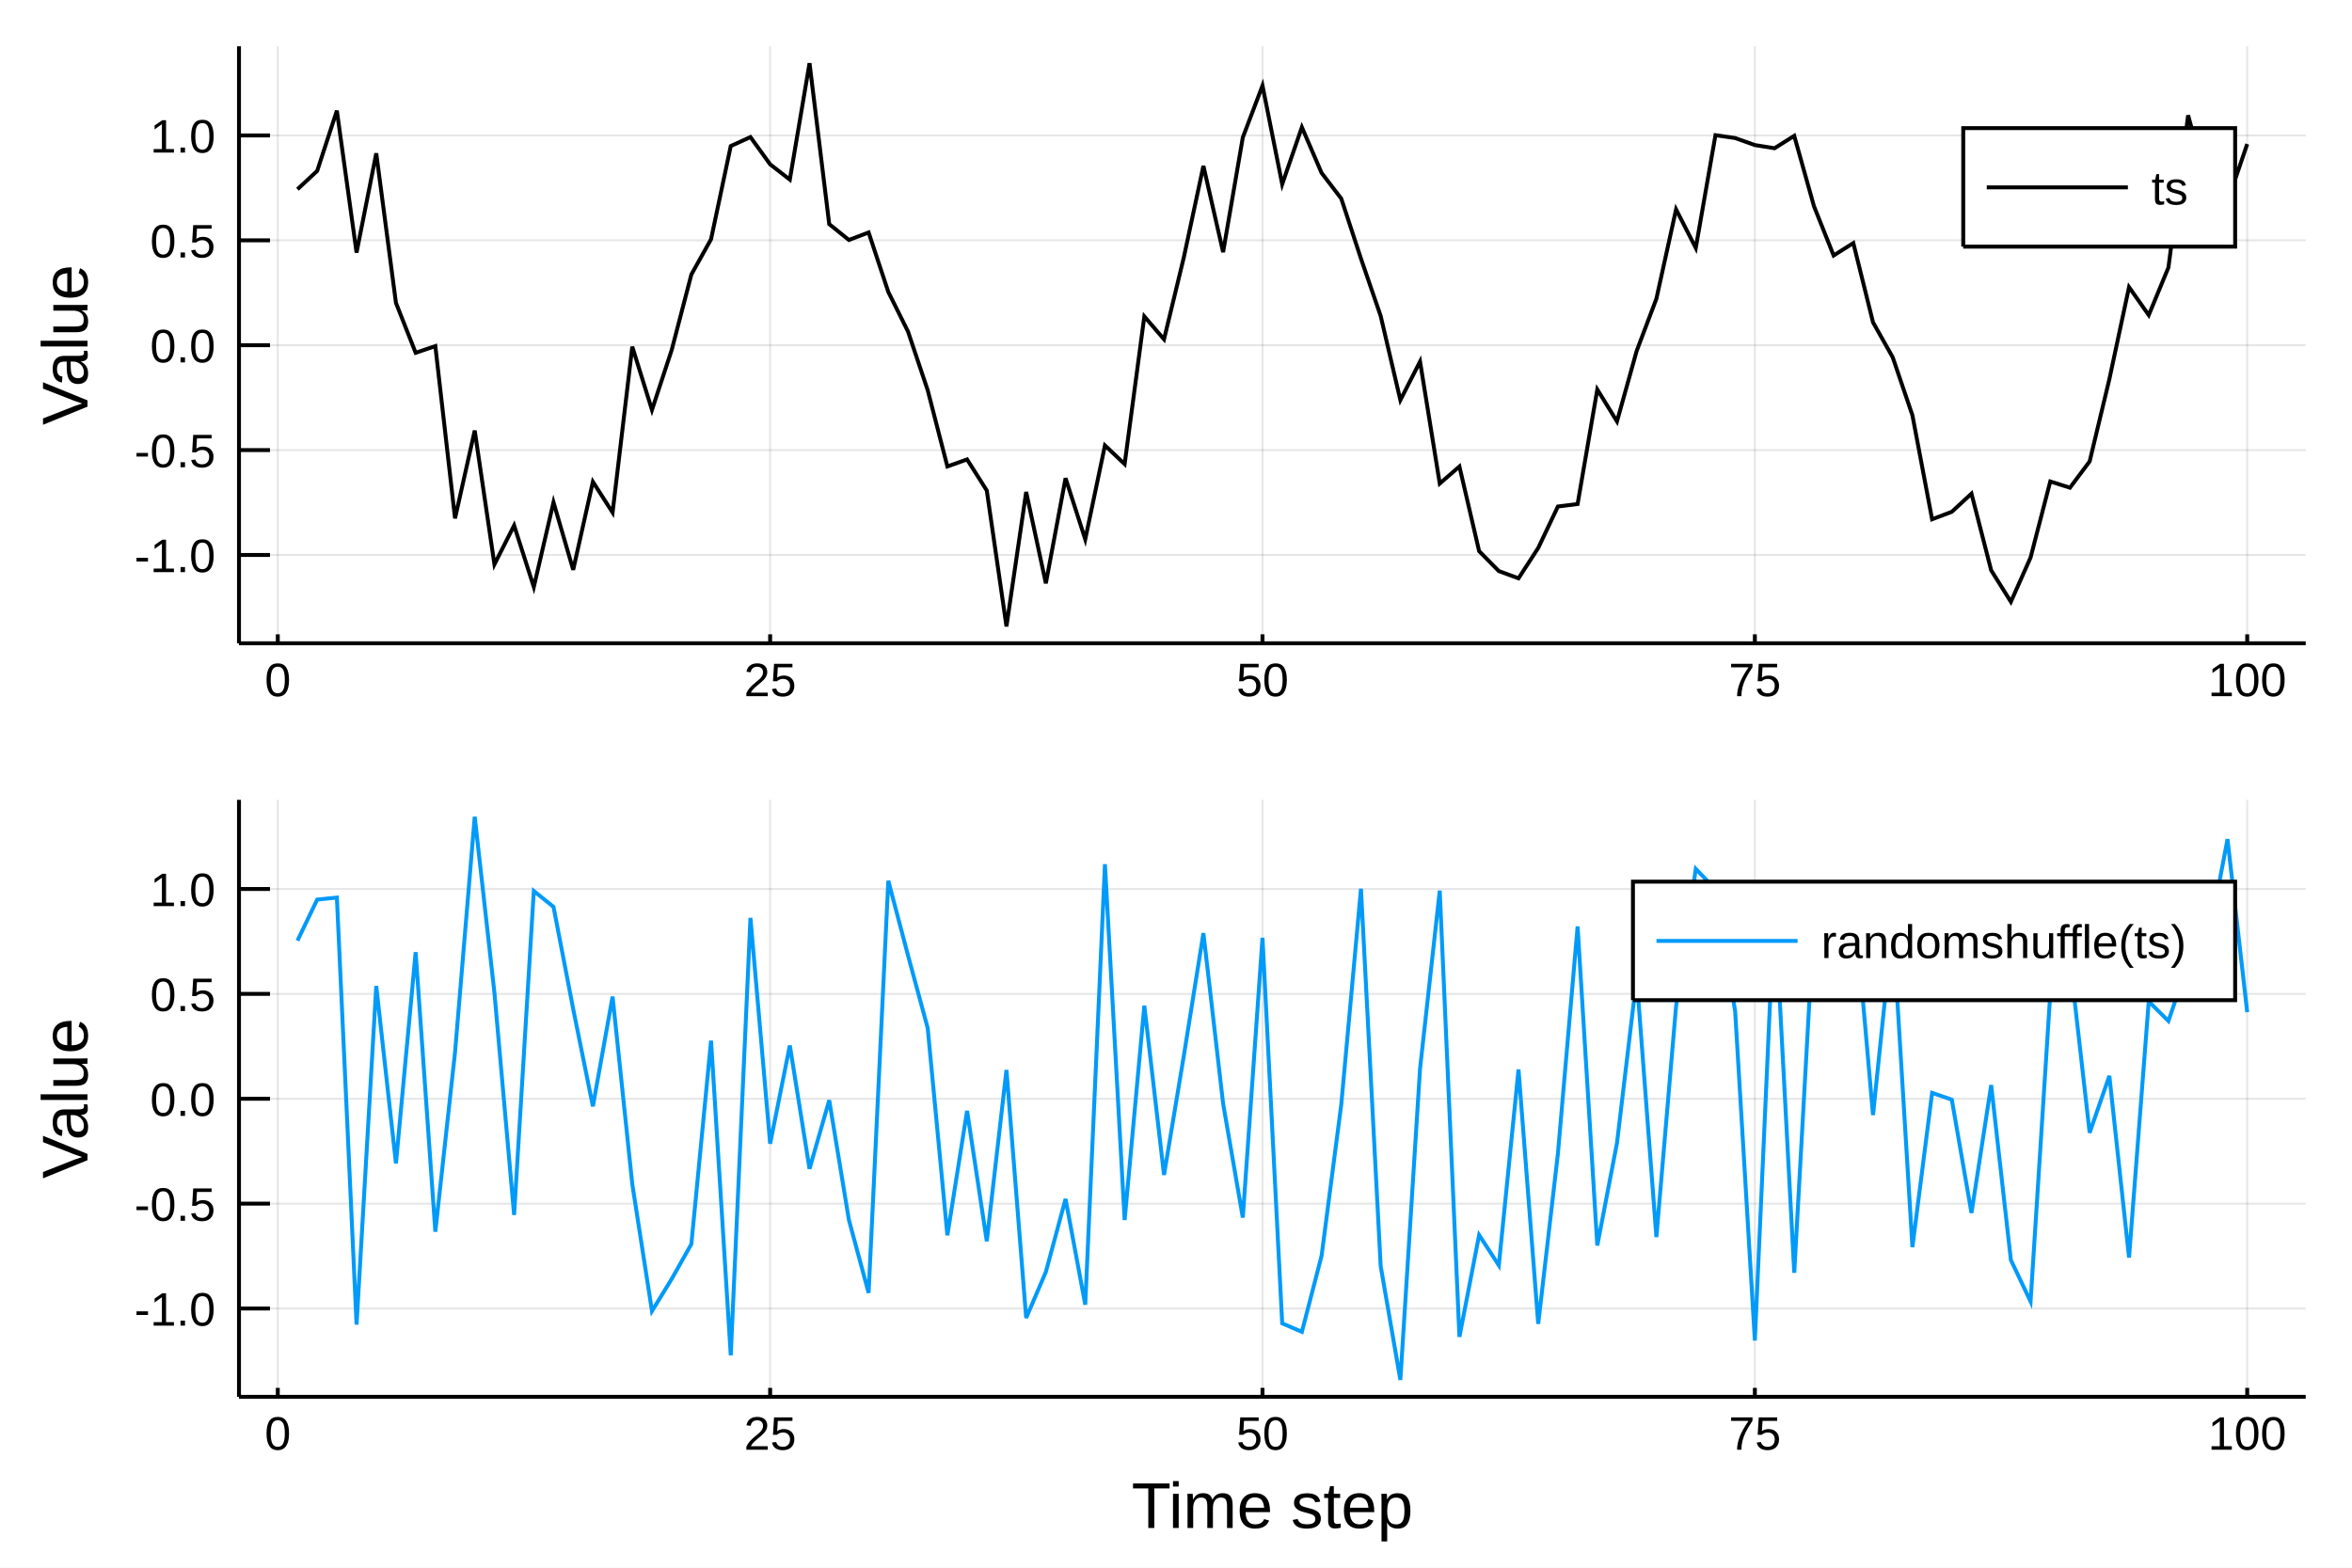
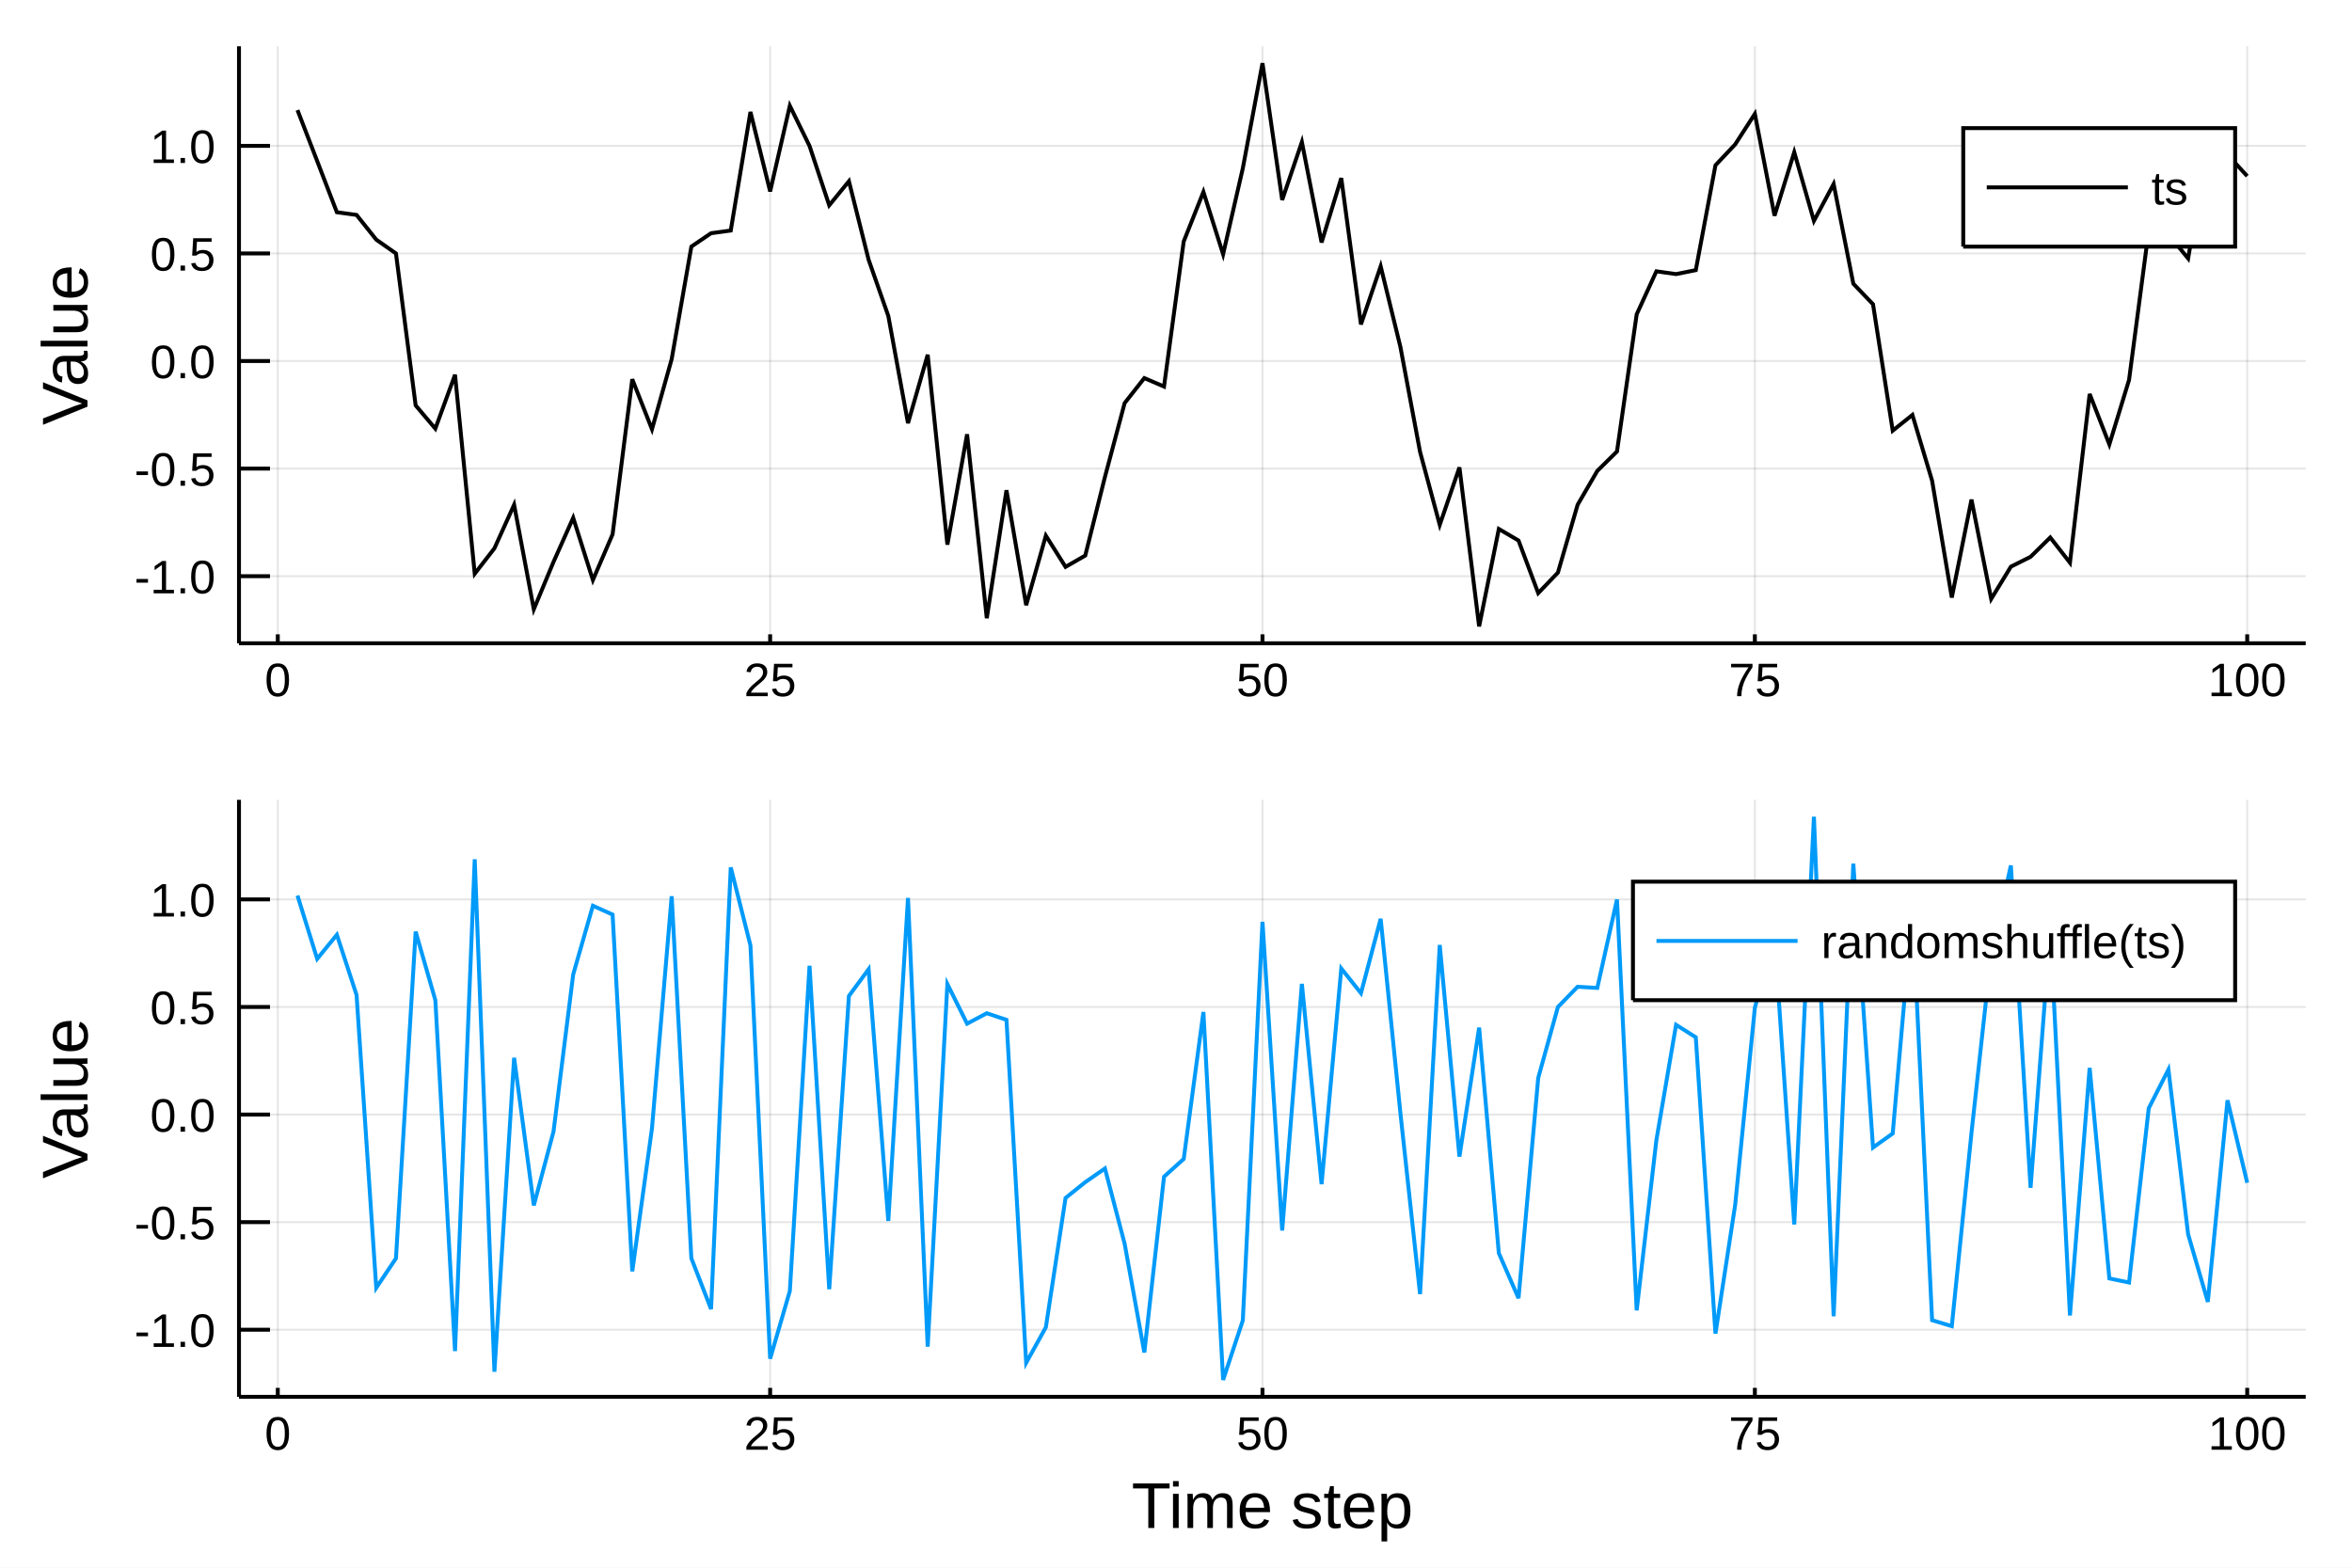
<svg xmlns="http://www.w3.org/2000/svg" width="600" height="400" viewBox="0 0 2400 1600">
  <defs>
-     <clipPath id="clip4700">
+     <clipPath id="clip3600">
      <rect x="0" y="0" width="2400" height="1600" />
    </clipPath>
  </defs>
-   <path clip-path="url(#clip4700)" d=" M0 1600 L2400 1600 L2400 0 L0 0  Z   " fill="#ffffff" fill-rule="evenodd" fill-opacity="1" />
+   <path clip-path="url(#clip3600)" d=" M0 1600 L2400 1600 L2400 0 L0 0  Z   " fill="#ffffff" fill-rule="evenodd" fill-opacity="1" />
  <defs>
-     <clipPath id="clip4701">
+     <clipPath id="clip3601">
      <rect x="480" y="0" width="1681" height="1600" />
    </clipPath>
  </defs>
-   <path clip-path="url(#clip4700)" d=" M243.864 656.547 L2352.76 656.547 L2352.76 47.244 L243.864 47.244  Z   " fill="#ffffff" fill-rule="evenodd" fill-opacity="1" />
+   <path clip-path="url(#clip3600)" d=" M243.864 656.547 L2352.76 656.547 L2352.76 47.244 L243.864 47.244  Z   " fill="#ffffff" fill-rule="evenodd" fill-opacity="1" />
  <defs>
-     <clipPath id="clip4702">
+     <clipPath id="clip3602">
      <rect x="243" y="47" width="2110" height="610" />
    </clipPath>
  </defs>
-   <polyline clip-path="url(#clip4702)" style="stroke:#000000; stroke-width:2; stroke-opacity:0.1; fill:none" points="   283.454,656.547 283.454,47.244    " />
-   <polyline clip-path="url(#clip4702)" style="stroke:#000000; stroke-width:2; stroke-opacity:0.1; fill:none" points="   785.858,656.547 785.858,47.244    " />
-   <polyline clip-path="url(#clip4702)" style="stroke:#000000; stroke-width:2; stroke-opacity:0.1; fill:none" points="   1288.26,656.547 1288.26,47.244    " />
-   <polyline clip-path="url(#clip4702)" style="stroke:#000000; stroke-width:2; stroke-opacity:0.1; fill:none" points="   1790.67,656.547 1790.67,47.244    " />
-   <polyline clip-path="url(#clip4702)" style="stroke:#000000; stroke-width:2; stroke-opacity:0.1; fill:none" points="   2293.07,656.547 2293.07,47.244    " />
-   <polyline clip-path="url(#clip4702)" style="stroke:#000000; stroke-width:2; stroke-opacity:0.1; fill:none" points="   243.864,566.412 2352.76,566.412    " />
-   <polyline clip-path="url(#clip4702)" style="stroke:#000000; stroke-width:2; stroke-opacity:0.1; fill:none" points="   243.864,459.369 2352.76,459.369    " />
-   <polyline clip-path="url(#clip4702)" style="stroke:#000000; stroke-width:2; stroke-opacity:0.1; fill:none" points="   243.864,352.326 2352.76,352.326    " />
-   <polyline clip-path="url(#clip4702)" style="stroke:#000000; stroke-width:2; stroke-opacity:0.1; fill:none" points="   243.864,245.283 2352.76,245.283    " />
-   <polyline clip-path="url(#clip4702)" style="stroke:#000000; stroke-width:2; stroke-opacity:0.1; fill:none" points="   243.864,138.24 2352.76,138.24    " />
-   <polyline clip-path="url(#clip4700)" style="stroke:#000000; stroke-width:4; stroke-opacity:1; fill:none" points="   243.864,656.547 2352.76,656.547    " />
-   <polyline clip-path="url(#clip4700)" style="stroke:#000000; stroke-width:4; stroke-opacity:1; fill:none" points="   243.864,656.547 243.864,47.244    " />
-   <polyline clip-path="url(#clip4700)" style="stroke:#000000; stroke-width:4; stroke-opacity:1; fill:none" points="   283.454,656.547 283.454,647.407    " />
-   <polyline clip-path="url(#clip4700)" style="stroke:#000000; stroke-width:4; stroke-opacity:1; fill:none" points="   785.858,656.547 785.858,647.407    " />
-   <polyline clip-path="url(#clip4700)" style="stroke:#000000; stroke-width:4; stroke-opacity:1; fill:none" points="   1288.26,656.547 1288.26,647.407    " />
-   <polyline clip-path="url(#clip4700)" style="stroke:#000000; stroke-width:4; stroke-opacity:1; fill:none" points="   1790.67,656.547 1790.67,647.407    " />
-   <polyline clip-path="url(#clip4700)" style="stroke:#000000; stroke-width:4; stroke-opacity:1; fill:none" points="   2293.07,656.547 2293.07,647.407    " />
-   <polyline clip-path="url(#clip4700)" style="stroke:#000000; stroke-width:4; stroke-opacity:1; fill:none" points="   243.864,566.412 275.498,566.412    " />
-   <polyline clip-path="url(#clip4700)" style="stroke:#000000; stroke-width:4; stroke-opacity:1; fill:none" points="   243.864,459.369 275.498,459.369    " />
-   <polyline clip-path="url(#clip4700)" style="stroke:#000000; stroke-width:4; stroke-opacity:1; fill:none" points="   243.864,352.326 275.498,352.326    " />
-   <polyline clip-path="url(#clip4700)" style="stroke:#000000; stroke-width:4; stroke-opacity:1; fill:none" points="   243.864,245.283 275.498,245.283    " />
-   <polyline clip-path="url(#clip4700)" style="stroke:#000000; stroke-width:4; stroke-opacity:1; fill:none" points="   243.864,138.24 275.498,138.24    " />
-   <g clip-path="url(#clip4700)">
+   <polyline clip-path="url(#clip3602)" style="stroke:#000000; stroke-width:2; stroke-opacity:0.1; fill:none" points="   283.454,656.547 283.454,47.244    " />
+   <polyline clip-path="url(#clip3602)" style="stroke:#000000; stroke-width:2; stroke-opacity:0.1; fill:none" points="   785.858,656.547 785.858,47.244    " />
+   <polyline clip-path="url(#clip3602)" style="stroke:#000000; stroke-width:2; stroke-opacity:0.1; fill:none" points="   1288.26,656.547 1288.26,47.244    " />
+   <polyline clip-path="url(#clip3602)" style="stroke:#000000; stroke-width:2; stroke-opacity:0.1; fill:none" points="   1790.67,656.547 1790.67,47.244    " />
+   <polyline clip-path="url(#clip3602)" style="stroke:#000000; stroke-width:2; stroke-opacity:0.1; fill:none" points="   2293.07,656.547 2293.07,47.244    " />
+   <polyline clip-path="url(#clip3602)" style="stroke:#000000; stroke-width:2; stroke-opacity:0.1; fill:none" points="   243.864,588.055 2352.76,588.055    " />
+   <polyline clip-path="url(#clip3602)" style="stroke:#000000; stroke-width:2; stroke-opacity:0.1; fill:none" points="   243.864,478.258 2352.76,478.258    " />
+   <polyline clip-path="url(#clip3602)" style="stroke:#000000; stroke-width:2; stroke-opacity:0.1; fill:none" points="   243.864,368.46 2352.76,368.46    " />
+   <polyline clip-path="url(#clip3602)" style="stroke:#000000; stroke-width:2; stroke-opacity:0.1; fill:none" points="   243.864,258.662 2352.76,258.662    " />
+   <polyline clip-path="url(#clip3602)" style="stroke:#000000; stroke-width:2; stroke-opacity:0.1; fill:none" points="   243.864,148.864 2352.76,148.864    " />
+   <polyline clip-path="url(#clip3600)" style="stroke:#000000; stroke-width:4; stroke-opacity:1; fill:none" points="   243.864,656.547 2352.76,656.547    " />
+   <polyline clip-path="url(#clip3600)" style="stroke:#000000; stroke-width:4; stroke-opacity:1; fill:none" points="   243.864,656.547 243.864,47.244    " />
+   <polyline clip-path="url(#clip3600)" style="stroke:#000000; stroke-width:4; stroke-opacity:1; fill:none" points="   283.454,656.547 283.454,647.407    " />
+   <polyline clip-path="url(#clip3600)" style="stroke:#000000; stroke-width:4; stroke-opacity:1; fill:none" points="   785.858,656.547 785.858,647.407    " />
+   <polyline clip-path="url(#clip3600)" style="stroke:#000000; stroke-width:4; stroke-opacity:1; fill:none" points="   1288.26,656.547 1288.26,647.407    " />
+   <polyline clip-path="url(#clip3600)" style="stroke:#000000; stroke-width:4; stroke-opacity:1; fill:none" points="   1790.67,656.547 1790.67,647.407    " />
+   <polyline clip-path="url(#clip3600)" style="stroke:#000000; stroke-width:4; stroke-opacity:1; fill:none" points="   2293.07,656.547 2293.07,647.407    " />
+   <polyline clip-path="url(#clip3600)" style="stroke:#000000; stroke-width:4; stroke-opacity:1; fill:none" points="   243.864,588.055 275.498,588.055    " />
+   <polyline clip-path="url(#clip3600)" style="stroke:#000000; stroke-width:4; stroke-opacity:1; fill:none" points="   243.864,478.258 275.498,478.258    " />
+   <polyline clip-path="url(#clip3600)" style="stroke:#000000; stroke-width:4; stroke-opacity:1; fill:none" points="   243.864,368.46 275.498,368.46    " />
+   <polyline clip-path="url(#clip3600)" style="stroke:#000000; stroke-width:4; stroke-opacity:1; fill:none" points="   243.864,258.662 275.498,258.662    " />
+   <polyline clip-path="url(#clip3600)" style="stroke:#000000; stroke-width:4; stroke-opacity:1; fill:none" points="   243.864,148.864 275.498,148.864    " />
+   <g clip-path="url(#clip3600)">
    <text style="fill:#000000; fill-opacity:1; font-family:Arial,Helvetica Neue,Helvetica,sans-serif; font-size:48px; text-anchor:middle;" transform="rotate(0, 283.454, 710.547)" x="283.454" y="710.547">0</text>
  </g>
-   <g clip-path="url(#clip4700)">
+   <g clip-path="url(#clip3600)">
    <text style="fill:#000000; fill-opacity:1; font-family:Arial,Helvetica Neue,Helvetica,sans-serif; font-size:48px; text-anchor:middle;" transform="rotate(0, 785.858, 710.547)" x="785.858" y="710.547">25</text>
  </g>
-   <g clip-path="url(#clip4700)">
+   <g clip-path="url(#clip3600)">
    <text style="fill:#000000; fill-opacity:1; font-family:Arial,Helvetica Neue,Helvetica,sans-serif; font-size:48px; text-anchor:middle;" transform="rotate(0, 1288.26, 710.547)" x="1288.26" y="710.547">50</text>
  </g>
-   <g clip-path="url(#clip4700)">
+   <g clip-path="url(#clip3600)">
    <text style="fill:#000000; fill-opacity:1; font-family:Arial,Helvetica Neue,Helvetica,sans-serif; font-size:48px; text-anchor:middle;" transform="rotate(0, 1790.67, 710.547)" x="1790.67" y="710.547">75</text>
  </g>
-   <g clip-path="url(#clip4700)">
+   <g clip-path="url(#clip3600)">
    <text style="fill:#000000; fill-opacity:1; font-family:Arial,Helvetica Neue,Helvetica,sans-serif; font-size:48px; text-anchor:middle;" transform="rotate(0, 2293.07, 710.547)" x="2293.07" y="710.547">100</text>
  </g>
-   <g clip-path="url(#clip4700)">
-     <text style="fill:#000000; fill-opacity:1; font-family:Arial,Helvetica Neue,Helvetica,sans-serif; font-size:48px; text-anchor:end;" transform="rotate(0, 219.864, 583.912)" x="219.864" y="583.912">-1.0</text>
+   <g clip-path="url(#clip3600)">
+     <text style="fill:#000000; fill-opacity:1; font-family:Arial,Helvetica Neue,Helvetica,sans-serif; font-size:48px; text-anchor:end;" transform="rotate(0, 219.864, 605.555)" x="219.864" y="605.555">-1.0</text>
  </g>
-   <g clip-path="url(#clip4700)">
-     <text style="fill:#000000; fill-opacity:1; font-family:Arial,Helvetica Neue,Helvetica,sans-serif; font-size:48px; text-anchor:end;" transform="rotate(0, 219.864, 476.869)" x="219.864" y="476.869">-0.5</text>
+   <g clip-path="url(#clip3600)">
+     <text style="fill:#000000; fill-opacity:1; font-family:Arial,Helvetica Neue,Helvetica,sans-serif; font-size:48px; text-anchor:end;" transform="rotate(0, 219.864, 495.758)" x="219.864" y="495.758">-0.5</text>
  </g>
-   <g clip-path="url(#clip4700)">
-     <text style="fill:#000000; fill-opacity:1; font-family:Arial,Helvetica Neue,Helvetica,sans-serif; font-size:48px; text-anchor:end;" transform="rotate(0, 219.864, 369.826)" x="219.864" y="369.826">0.0</text>
+   <g clip-path="url(#clip3600)">
+     <text style="fill:#000000; fill-opacity:1; font-family:Arial,Helvetica Neue,Helvetica,sans-serif; font-size:48px; text-anchor:end;" transform="rotate(0, 219.864, 385.96)" x="219.864" y="385.96">0.0</text>
  </g>
-   <g clip-path="url(#clip4700)">
-     <text style="fill:#000000; fill-opacity:1; font-family:Arial,Helvetica Neue,Helvetica,sans-serif; font-size:48px; text-anchor:end;" transform="rotate(0, 219.864, 262.783)" x="219.864" y="262.783">0.5</text>
+   <g clip-path="url(#clip3600)">
+     <text style="fill:#000000; fill-opacity:1; font-family:Arial,Helvetica Neue,Helvetica,sans-serif; font-size:48px; text-anchor:end;" transform="rotate(0, 219.864, 276.162)" x="219.864" y="276.162">0.5</text>
  </g>
-   <g clip-path="url(#clip4700)">
-     <text style="fill:#000000; fill-opacity:1; font-family:Arial,Helvetica Neue,Helvetica,sans-serif; font-size:48px; text-anchor:end;" transform="rotate(0, 219.864, 155.74)" x="219.864" y="155.74">1.0</text>
+   <g clip-path="url(#clip3600)">
+     <text style="fill:#000000; fill-opacity:1; font-family:Arial,Helvetica Neue,Helvetica,sans-serif; font-size:48px; text-anchor:end;" transform="rotate(0, 219.864, 166.364)" x="219.864" y="166.364">1.0</text>
  </g>
-   <g clip-path="url(#clip4700)">
+   <g clip-path="url(#clip3600)">
    <text style="fill:#000000; fill-opacity:1; font-family:Arial,Helvetica Neue,Helvetica,sans-serif; font-size:66px; text-anchor:middle;" transform="rotate(-90, 89.2861, 351.895)" x="89.286" y="351.895">Value</text>
  </g>
-   <polyline clip-path="url(#clip4702)" style="stroke:#000000; stroke-width:4; stroke-opacity:1; fill:none" points="   303.55,193.142 323.646,174.456 343.742,112.928 363.838,257.807 383.934,156.465 404.031,309.128 424.127,360.074 444.223,353.244 464.319,529.071 484.415,439.441    504.511,576.034 524.608,536.284 544.704,599.109 564.8,512.636 584.896,581.564 604.992,491.704 625.088,523.075 645.185,353.829 665.281,418.379 685.377,357.265    705.473,280.175 725.569,244.123 745.665,149.064 765.762,139.891 785.858,167.723 805.954,183.299 826.05,64.489 846.146,228.745 866.242,244.924 886.339,237.252    906.435,297.957 926.531,338.379 946.627,398.22 966.723,476.076 986.819,468.886 1006.92,500.626 1027.01,639.302 1047.11,502.111 1067.2,595.36 1087.3,488.047    1107.4,550.464 1127.49,454.609 1147.59,473.632 1167.68,322.946 1187.78,346.297 1207.88,263.124 1227.97,169.311 1248.07,257.343 1268.17,140.286 1288.26,87.388    1308.36,188.03 1328.45,129.853 1348.55,176.462 1368.65,202.713 1388.74,263.963 1408.84,322.455 1428.94,408.351 1449.03,368.968 1469.13,493.503 1489.22,476.11    1509.32,562.534 1529.42,582.855 1549.51,590.222 1569.61,559.248 1589.7,516.938 1609.8,514.442 1629.9,397.511 1649.99,430.075 1670.09,358.119 1690.19,304.936    1710.28,213.705 1730.38,253.071 1750.47,137.98 1770.57,140.887 1790.67,148.059 1810.76,151.288 1830.86,138.637 1850.95,210.354 1871.05,260.748 1891.15,248.077    1911.24,328.977 1931.34,364.662 1951.44,423.845 1971.53,529.968 1991.63,522.354 2011.72,503.816 2031.82,582.092 2051.92,614.191 2072.01,569.039 2092.11,491.38    2112.2,497.764 2132.3,470.901 2152.4,387.039 2172.49,293.051 2192.59,321.581 2212.69,272.98 2232.78,117.71 2252.88,190.949 2272.97,206.01 2293.07,146.989       " />
-   <path clip-path="url(#clip4700)" d=" M2003.31 251.724 L2280.76 251.724 L2280.76 130.764 L2003.31 130.764  Z   " fill="#ffffff" fill-rule="evenodd" fill-opacity="1" />
-   <polyline clip-path="url(#clip4700)" style="stroke:#000000; stroke-width:4; stroke-opacity:1; fill:none" points="   2003.31,251.724 2280.76,251.724 2280.76,130.764 2003.31,130.764 2003.31,251.724    " />
-   <polyline clip-path="url(#clip4700)" style="stroke:#000000; stroke-width:4; stroke-opacity:1; fill:none" points="   2027.31,191.244 2171.31,191.244    " />
-   <g clip-path="url(#clip4700)">
+   <polyline clip-path="url(#clip3602)" style="stroke:#000000; stroke-width:4; stroke-opacity:1; fill:none" points="   303.55,112.363 323.646,164.364 343.742,216.606 363.838,219.36 383.934,244.584 404.031,258.685 424.127,413.747 444.223,437.467 464.319,382.481 484.415,585.539    504.511,559.643 524.608,515.159 544.704,621.84 564.8,573.512 584.896,528.478 604.992,591.995 625.088,545.307 645.185,387.063 665.281,438.102 685.377,366.56    705.473,251.661 725.569,238.027 745.665,235.285 765.762,114.242 785.858,195.363 805.954,107.962 826.05,148.965 846.146,209.55 866.242,184.953 886.339,265.057    906.435,322.484 926.531,431.886 946.627,362.052 966.723,555.885 986.819,443.214 1006.92,630.937 1027.01,500.334 1047.11,617.641 1067.2,546.715 1087.3,578.565    1107.4,567.002 1127.49,486.776 1147.59,411.404 1167.68,385.883 1187.78,394.519 1207.88,246.401 1227.97,195.852 1248.07,259.475 1268.17,171.779 1288.26,64.489    1308.36,204.072 1328.45,144.936 1348.55,247.439 1368.65,181.754 1388.74,331.092 1408.84,271.777 1428.94,353.879 1449.03,461.158 1469.13,535.703 1489.22,477.024    1509.32,639.302 1529.42,539.875 1549.51,551.659 1569.61,605.337 1589.7,584.419 1609.8,515.215 1629.9,480.599 1649.99,460.793 1670.09,320.81 1690.19,276.901    1710.28,279.741 1730.38,275.716 1750.47,168.677 1770.57,147.376 1790.67,116.206 1810.76,220.129 1830.86,155.344 1850.95,225.451 1871.05,187.796 1891.15,289.567    1911.24,310.522 1931.34,439.512 1951.44,423.486 1971.53,490.632 1991.63,609.868 2011.72,509.904 2031.82,611.3 2051.92,578.357 2072.01,568.293 2092.11,548.56    2112.2,574.317 2132.3,402.094 2152.4,453.586 2172.49,387.797 2192.59,235.087 2212.69,239.207 2232.78,263.788 2252.88,145.653 2272.97,157.833 2293.07,179.734       " />
+   <path clip-path="url(#clip3600)" d=" M2003.31 251.724 L2280.76 251.724 L2280.76 130.764 L2003.31 130.764  Z   " fill="#ffffff" fill-rule="evenodd" fill-opacity="1" />
+   <polyline clip-path="url(#clip3600)" style="stroke:#000000; stroke-width:4; stroke-opacity:1; fill:none" points="   2003.31,251.724 2280.76,251.724 2280.76,130.764 2003.31,130.764 2003.31,251.724    " />
+   <polyline clip-path="url(#clip3600)" style="stroke:#000000; stroke-width:4; stroke-opacity:1; fill:none" points="   2027.31,191.244 2171.31,191.244    " />
+   <g clip-path="url(#clip3600)">
    <text style="fill:#000000; fill-opacity:1; font-family:Arial,Helvetica Neue,Helvetica,sans-serif; font-size:48px; text-anchor:start;" transform="rotate(0, 2195.31, 208.744)" x="2195.31" y="208.744">ts</text>
  </g>
-   <path clip-path="url(#clip4700)" d=" M243.864 1425.62 L2352.76 1425.62 L2352.76 816.316 L243.864 816.316  Z   " fill="#ffffff" fill-rule="evenodd" fill-opacity="1" />
+   <path clip-path="url(#clip3600)" d=" M243.864 1425.62 L2352.76 1425.62 L2352.76 816.316 L243.864 816.316  Z   " fill="#ffffff" fill-rule="evenodd" fill-opacity="1" />
  <defs>
-     <clipPath id="clip4703">
+     <clipPath id="clip3603">
      <rect x="243" y="816" width="2110" height="610" />
    </clipPath>
  </defs>
-   <polyline clip-path="url(#clip4703)" style="stroke:#000000; stroke-width:2; stroke-opacity:0.1; fill:none" points="   283.454,1425.62 283.454,816.316    " />
-   <polyline clip-path="url(#clip4703)" style="stroke:#000000; stroke-width:2; stroke-opacity:0.1; fill:none" points="   785.858,1425.62 785.858,816.316    " />
-   <polyline clip-path="url(#clip4703)" style="stroke:#000000; stroke-width:2; stroke-opacity:0.1; fill:none" points="   1288.26,1425.62 1288.26,816.316    " />
-   <polyline clip-path="url(#clip4703)" style="stroke:#000000; stroke-width:2; stroke-opacity:0.1; fill:none" points="   1790.67,1425.62 1790.67,816.316    " />
-   <polyline clip-path="url(#clip4703)" style="stroke:#000000; stroke-width:2; stroke-opacity:0.1; fill:none" points="   2293.07,1425.62 2293.07,816.316    " />
-   <polyline clip-path="url(#clip4703)" style="stroke:#000000; stroke-width:2; stroke-opacity:0.1; fill:none" points="   243.864,1335.48 2352.76,1335.48    " />
-   <polyline clip-path="url(#clip4703)" style="stroke:#000000; stroke-width:2; stroke-opacity:0.1; fill:none" points="   243.864,1228.44 2352.76,1228.44    " />
-   <polyline clip-path="url(#clip4703)" style="stroke:#000000; stroke-width:2; stroke-opacity:0.1; fill:none" points="   243.864,1121.4 2352.76,1121.4    " />
-   <polyline clip-path="url(#clip4703)" style="stroke:#000000; stroke-width:2; stroke-opacity:0.1; fill:none" points="   243.864,1014.36 2352.76,1014.36    " />
-   <polyline clip-path="url(#clip4703)" style="stroke:#000000; stroke-width:2; stroke-opacity:0.1; fill:none" points="   243.864,907.312 2352.76,907.312    " />
-   <polyline clip-path="url(#clip4700)" style="stroke:#000000; stroke-width:4; stroke-opacity:1; fill:none" points="   243.864,1425.62 2352.76,1425.62    " />
-   <polyline clip-path="url(#clip4700)" style="stroke:#000000; stroke-width:4; stroke-opacity:1; fill:none" points="   243.864,1425.62 243.864,816.316    " />
-   <polyline clip-path="url(#clip4700)" style="stroke:#000000; stroke-width:4; stroke-opacity:1; fill:none" points="   283.454,1425.62 283.454,1416.48    " />
-   <polyline clip-path="url(#clip4700)" style="stroke:#000000; stroke-width:4; stroke-opacity:1; fill:none" points="   785.858,1425.62 785.858,1416.48    " />
-   <polyline clip-path="url(#clip4700)" style="stroke:#000000; stroke-width:4; stroke-opacity:1; fill:none" points="   1288.26,1425.62 1288.26,1416.48    " />
-   <polyline clip-path="url(#clip4700)" style="stroke:#000000; stroke-width:4; stroke-opacity:1; fill:none" points="   1790.67,1425.62 1790.67,1416.48    " />
-   <polyline clip-path="url(#clip4700)" style="stroke:#000000; stroke-width:4; stroke-opacity:1; fill:none" points="   2293.07,1425.62 2293.07,1416.48    " />
-   <polyline clip-path="url(#clip4700)" style="stroke:#000000; stroke-width:4; stroke-opacity:1; fill:none" points="   243.864,1335.48 275.498,1335.48    " />
-   <polyline clip-path="url(#clip4700)" style="stroke:#000000; stroke-width:4; stroke-opacity:1; fill:none" points="   243.864,1228.44 275.498,1228.44    " />
-   <polyline clip-path="url(#clip4700)" style="stroke:#000000; stroke-width:4; stroke-opacity:1; fill:none" points="   243.864,1121.4 275.498,1121.4    " />
-   <polyline clip-path="url(#clip4700)" style="stroke:#000000; stroke-width:4; stroke-opacity:1; fill:none" points="   243.864,1014.36 275.498,1014.36    " />
-   <polyline clip-path="url(#clip4700)" style="stroke:#000000; stroke-width:4; stroke-opacity:1; fill:none" points="   243.864,907.312 275.498,907.312    " />
-   <g clip-path="url(#clip4700)">
+   <polyline clip-path="url(#clip3603)" style="stroke:#000000; stroke-width:2; stroke-opacity:0.1; fill:none" points="   283.454,1425.62 283.454,816.316    " />
+   <polyline clip-path="url(#clip3603)" style="stroke:#000000; stroke-width:2; stroke-opacity:0.1; fill:none" points="   785.858,1425.62 785.858,816.316    " />
+   <polyline clip-path="url(#clip3603)" style="stroke:#000000; stroke-width:2; stroke-opacity:0.1; fill:none" points="   1288.26,1425.62 1288.26,816.316    " />
+   <polyline clip-path="url(#clip3603)" style="stroke:#000000; stroke-width:2; stroke-opacity:0.1; fill:none" points="   1790.67,1425.62 1790.67,816.316    " />
+   <polyline clip-path="url(#clip3603)" style="stroke:#000000; stroke-width:2; stroke-opacity:0.1; fill:none" points="   2293.07,1425.62 2293.07,816.316    " />
+   <polyline clip-path="url(#clip3603)" style="stroke:#000000; stroke-width:2; stroke-opacity:0.1; fill:none" points="   243.864,1357.13 2352.76,1357.13    " />
+   <polyline clip-path="url(#clip3603)" style="stroke:#000000; stroke-width:2; stroke-opacity:0.1; fill:none" points="   243.864,1247.33 2352.76,1247.33    " />
+   <polyline clip-path="url(#clip3603)" style="stroke:#000000; stroke-width:2; stroke-opacity:0.1; fill:none" points="   243.864,1137.53 2352.76,1137.53    " />
+   <polyline clip-path="url(#clip3603)" style="stroke:#000000; stroke-width:2; stroke-opacity:0.1; fill:none" points="   243.864,1027.73 2352.76,1027.73    " />
+   <polyline clip-path="url(#clip3603)" style="stroke:#000000; stroke-width:2; stroke-opacity:0.1; fill:none" points="   243.864,917.936 2352.76,917.936    " />
+   <polyline clip-path="url(#clip3600)" style="stroke:#000000; stroke-width:4; stroke-opacity:1; fill:none" points="   243.864,1425.62 2352.76,1425.62    " />
+   <polyline clip-path="url(#clip3600)" style="stroke:#000000; stroke-width:4; stroke-opacity:1; fill:none" points="   243.864,1425.62 243.864,816.316    " />
+   <polyline clip-path="url(#clip3600)" style="stroke:#000000; stroke-width:4; stroke-opacity:1; fill:none" points="   283.454,1425.62 283.454,1416.48    " />
+   <polyline clip-path="url(#clip3600)" style="stroke:#000000; stroke-width:4; stroke-opacity:1; fill:none" points="   785.858,1425.62 785.858,1416.48    " />
+   <polyline clip-path="url(#clip3600)" style="stroke:#000000; stroke-width:4; stroke-opacity:1; fill:none" points="   1288.26,1425.62 1288.26,1416.48    " />
+   <polyline clip-path="url(#clip3600)" style="stroke:#000000; stroke-width:4; stroke-opacity:1; fill:none" points="   1790.67,1425.62 1790.67,1416.48    " />
+   <polyline clip-path="url(#clip3600)" style="stroke:#000000; stroke-width:4; stroke-opacity:1; fill:none" points="   2293.07,1425.62 2293.07,1416.48    " />
+   <polyline clip-path="url(#clip3600)" style="stroke:#000000; stroke-width:4; stroke-opacity:1; fill:none" points="   243.864,1357.13 275.498,1357.13    " />
+   <polyline clip-path="url(#clip3600)" style="stroke:#000000; stroke-width:4; stroke-opacity:1; fill:none" points="   243.864,1247.33 275.498,1247.33    " />
+   <polyline clip-path="url(#clip3600)" style="stroke:#000000; stroke-width:4; stroke-opacity:1; fill:none" points="   243.864,1137.53 275.498,1137.53    " />
+   <polyline clip-path="url(#clip3600)" style="stroke:#000000; stroke-width:4; stroke-opacity:1; fill:none" points="   243.864,1027.73 275.498,1027.73    " />
+   <polyline clip-path="url(#clip3600)" style="stroke:#000000; stroke-width:4; stroke-opacity:1; fill:none" points="   243.864,917.936 275.498,917.936    " />
+   <g clip-path="url(#clip3600)">
    <text style="fill:#000000; fill-opacity:1; font-family:Arial,Helvetica Neue,Helvetica,sans-serif; font-size:48px; text-anchor:middle;" transform="rotate(0, 283.454, 1479.62)" x="283.454" y="1479.62">0</text>
  </g>
-   <g clip-path="url(#clip4700)">
+   <g clip-path="url(#clip3600)">
    <text style="fill:#000000; fill-opacity:1; font-family:Arial,Helvetica Neue,Helvetica,sans-serif; font-size:48px; text-anchor:middle;" transform="rotate(0, 785.858, 1479.62)" x="785.858" y="1479.62">25</text>
  </g>
-   <g clip-path="url(#clip4700)">
+   <g clip-path="url(#clip3600)">
    <text style="fill:#000000; fill-opacity:1; font-family:Arial,Helvetica Neue,Helvetica,sans-serif; font-size:48px; text-anchor:middle;" transform="rotate(0, 1288.26, 1479.62)" x="1288.26" y="1479.62">50</text>
  </g>
-   <g clip-path="url(#clip4700)">
+   <g clip-path="url(#clip3600)">
    <text style="fill:#000000; fill-opacity:1; font-family:Arial,Helvetica Neue,Helvetica,sans-serif; font-size:48px; text-anchor:middle;" transform="rotate(0, 1790.67, 1479.62)" x="1790.67" y="1479.62">75</text>
  </g>
-   <g clip-path="url(#clip4700)">
+   <g clip-path="url(#clip3600)">
    <text style="fill:#000000; fill-opacity:1; font-family:Arial,Helvetica Neue,Helvetica,sans-serif; font-size:48px; text-anchor:middle;" transform="rotate(0, 2293.07, 1479.62)" x="2293.07" y="1479.62">100</text>
  </g>
-   <g clip-path="url(#clip4700)">
-     <text style="fill:#000000; fill-opacity:1; font-family:Arial,Helvetica Neue,Helvetica,sans-serif; font-size:48px; text-anchor:end;" transform="rotate(0, 219.864, 1352.98)" x="219.864" y="1352.98">-1.0</text>
+   <g clip-path="url(#clip3600)">
+     <text style="fill:#000000; fill-opacity:1; font-family:Arial,Helvetica Neue,Helvetica,sans-serif; font-size:48px; text-anchor:end;" transform="rotate(0, 219.864, 1374.63)" x="219.864" y="1374.63">-1.0</text>
  </g>
-   <g clip-path="url(#clip4700)">
-     <text style="fill:#000000; fill-opacity:1; font-family:Arial,Helvetica Neue,Helvetica,sans-serif; font-size:48px; text-anchor:end;" transform="rotate(0, 219.864, 1245.94)" x="219.864" y="1245.94">-0.5</text>
+   <g clip-path="url(#clip3600)">
+     <text style="fill:#000000; fill-opacity:1; font-family:Arial,Helvetica Neue,Helvetica,sans-serif; font-size:48px; text-anchor:end;" transform="rotate(0, 219.864, 1264.83)" x="219.864" y="1264.83">-0.5</text>
  </g>
-   <g clip-path="url(#clip4700)">
-     <text style="fill:#000000; fill-opacity:1; font-family:Arial,Helvetica Neue,Helvetica,sans-serif; font-size:48px; text-anchor:end;" transform="rotate(0, 219.864, 1138.9)" x="219.864" y="1138.9">0.0</text>
+   <g clip-path="url(#clip3600)">
+     <text style="fill:#000000; fill-opacity:1; font-family:Arial,Helvetica Neue,Helvetica,sans-serif; font-size:48px; text-anchor:end;" transform="rotate(0, 219.864, 1155.03)" x="219.864" y="1155.03">0.0</text>
  </g>
-   <g clip-path="url(#clip4700)">
-     <text style="fill:#000000; fill-opacity:1; font-family:Arial,Helvetica Neue,Helvetica,sans-serif; font-size:48px; text-anchor:end;" transform="rotate(0, 219.864, 1031.86)" x="219.864" y="1031.86">0.5</text>
+   <g clip-path="url(#clip3600)">
+     <text style="fill:#000000; fill-opacity:1; font-family:Arial,Helvetica Neue,Helvetica,sans-serif; font-size:48px; text-anchor:end;" transform="rotate(0, 219.864, 1045.23)" x="219.864" y="1045.23">0.5</text>
  </g>
-   <g clip-path="url(#clip4700)">
-     <text style="fill:#000000; fill-opacity:1; font-family:Arial,Helvetica Neue,Helvetica,sans-serif; font-size:48px; text-anchor:end;" transform="rotate(0, 219.864, 924.812)" x="219.864" y="924.812">1.0</text>
+   <g clip-path="url(#clip3600)">
+     <text style="fill:#000000; fill-opacity:1; font-family:Arial,Helvetica Neue,Helvetica,sans-serif; font-size:48px; text-anchor:end;" transform="rotate(0, 219.864, 935.436)" x="219.864" y="935.436">1.0</text>
  </g>
-   <g clip-path="url(#clip4700)">
+   <g clip-path="url(#clip3600)">
    <text style="fill:#000000; fill-opacity:1; font-family:Arial,Helvetica Neue,Helvetica,sans-serif; font-size:66px; text-anchor:middle;" transform="rotate(0, 1298.31, 1559.48)" x="1298.31" y="1559.48">Time step</text>
  </g>
-   <g clip-path="url(#clip4700)">
+   <g clip-path="url(#clip3600)">
    <text style="fill:#000000; fill-opacity:1; font-family:Arial,Helvetica Neue,Helvetica,sans-serif; font-size:66px; text-anchor:middle;" transform="rotate(-90, 89.2861, 1120.97)" x="89.286" y="1120.97">Value</text>
  </g>
-   <polyline clip-path="url(#clip4703)" style="stroke:#009af9; stroke-width:4; stroke-opacity:1; fill:none" points="   303.55,960.021 323.646,918.136 343.742,916.061 363.838,1351.93 383.934,1006.32 404.031,1187.45 424.127,971.785 444.223,1257.12 464.319,1074.01 484.415,833.56    504.511,1013.19 524.608,1239.97 544.704,909.358 564.8,925.537 584.896,1029.82 604.992,1129.15 625.088,1017.15 645.185,1208.51 665.281,1338.11 685.377,1305.36    705.473,1269.7 725.569,1062.12 745.665,1383.26 765.762,936.795 785.858,1167.29 805.954,1067.03 826.05,1192.92 846.146,1122.9 866.242,1245.15 886.339,1319.54    906.435,898.925 926.531,975.082 946.627,1049.25 966.723,1260.78 986.819,1133.73 1006.92,1266.84 1027.01,1092.02 1047.11,1345.11 1067.2,1298.14 1087.3,1223.68    1107.4,1331.61 1127.49,882 1147.59,1245.18 1167.68,1026.41 1187.78,1199.15 1207.88,1078.2 1227.97,952.371 1248.07,1126.34 1268.17,1242.7 1288.26,957.102    1308.36,1350.64 1328.45,1359.29 1348.55,1281.71 1368.65,1127.19 1388.74,907.052 1408.84,1292.15 1428.94,1408.37 1449.03,1090.65 1469.13,908.963 1489.22,1364.43    1509.32,1260.45 1529.42,1291.43 1549.51,1091.53 1569.61,1351.16 1589.7,1177.42 1609.8,945.534 1629.9,1271.18 1649.99,1166.58 1670.09,997.817 1690.19,1262.58    1710.28,1026.88 1730.38,886.782 1750.47,907.709 1770.57,1032.2 1790.67,1368.18 1810.76,920.36 1830.86,1299.04 1850.95,938.383 1871.05,917.131 1891.15,909.959    1911.24,1138.04 1931.34,943.528 1951.44,1272.89 1971.53,1115.37 1991.63,1122.32 2011.72,1237.96 2031.82,1107.45 2051.92,1286.01 2072.01,1328.32 2092.11,1014    2112.2,979.426 2132.3,1156.11 2152.4,1098.05 2172.49,1283.51 2192.59,1022.14 2212.69,1042.05 2232.78,982.777 2252.88,962.214 2272.97,856.459 2293.07,1033.04       " />
-   <path clip-path="url(#clip4700)" d=" M1666.28 1020.8 L2280.76 1020.8 L2280.76 899.836 L1666.28 899.836  Z   " fill="#ffffff" fill-rule="evenodd" fill-opacity="1" />
-   <polyline clip-path="url(#clip4700)" style="stroke:#000000; stroke-width:4; stroke-opacity:1; fill:none" points="   1666.28,1020.8 2280.76,1020.8 2280.76,899.836 1666.28,899.836 1666.28,1020.8    " />
-   <polyline clip-path="url(#clip4700)" style="stroke:#009af9; stroke-width:4; stroke-opacity:1; fill:none" points="   1690.28,960.316 1834.28,960.316    " />
-   <g clip-path="url(#clip4700)">
+   <polyline clip-path="url(#clip3603)" style="stroke:#009af9; stroke-width:4; stroke-opacity:1; fill:none" points="   303.55,914.008 323.646,978.622 343.742,954.025 363.838,1015.47 383.934,1314.38 404.031,1284.29 424.127,950.825 444.223,1020.73 464.319,1378.94 484.415,877.034    504.511,1400.01 524.608,1079.59 544.704,1230.23 564.8,1154.95 584.896,994.523 604.992,924.416 625.088,933.436 645.185,1297.55 665.281,1151.55 685.377,914.724    705.473,1284.23 725.569,1336.07 745.665,885.278 765.762,964.924 785.858,1386.71 805.954,1317.63 826.05,985.678 846.146,1315.79 866.242,1016.51 886.339,989.201    906.435,1246.1 926.531,916.448 946.627,1374.41 966.723,1004.36 986.819,1044.79 1006.92,1034.13 1027.01,1040.85 1047.11,1390.91 1067.2,1354.61 1087.3,1222.66    1107.4,1206.54 1127.49,1192.56 1147.59,1269.41 1167.68,1380.37 1187.78,1200.96 1207.88,1182.82 1227.97,1032.86 1248.07,1408.37 1268.17,1347.64 1288.26,940.851    1308.36,1255.85 1328.45,1004.16 1348.55,1208.58 1368.65,988.432 1388.74,1013.66 1408.84,937.749 1428.94,1135.63 1449.03,1320.73 1469.13,964.435 1489.22,1180.48    1509.32,1048.81 1529.42,1278.98 1549.51,1324.96 1569.61,1100.16 1589.7,1027.76 1609.8,1007.1 1629.9,1008.28 1649.99,918.037 1670.09,1337.36 1690.19,1163.59    1710.28,1045.97 1730.38,1058.64 1750.47,1361.07 1770.57,1229.86 1790.67,1028.55 1810.76,956.868 1830.86,1249.67 1850.95,833.56 1871.05,1343.39 1891.15,881.435    1911.24,1171.17 1931.34,1156.87 1951.44,926.905 1971.53,1347.43 1991.63,1353.49 2011.72,1156.13 2031.82,973.144 2051.92,883.314 2072.01,1212.29 2092.11,948.806    2112.2,1342.58 2132.3,1089.88 2152.4,1304.78 2172.49,1308.95 2192.59,1131.12 2212.69,1091.56 2232.78,1259.7 2252.88,1328.71 2272.97,1122.95 2293.07,1207.17       " />
+   <path clip-path="url(#clip3600)" d=" M1666.28 1020.8 L2280.76 1020.8 L2280.76 899.836 L1666.28 899.836  Z   " fill="#ffffff" fill-rule="evenodd" fill-opacity="1" />
+   <polyline clip-path="url(#clip3600)" style="stroke:#000000; stroke-width:4; stroke-opacity:1; fill:none" points="   1666.28,1020.8 2280.76,1020.8 2280.76,899.836 1666.28,899.836 1666.28,1020.8    " />
+   <polyline clip-path="url(#clip3600)" style="stroke:#009af9; stroke-width:4; stroke-opacity:1; fill:none" points="   1690.28,960.316 1834.28,960.316    " />
+   <g clip-path="url(#clip3600)">
    <text style="fill:#000000; fill-opacity:1; font-family:Arial,Helvetica Neue,Helvetica,sans-serif; font-size:48px; text-anchor:start;" transform="rotate(0, 1858.28, 977.816)" x="1858.28" y="977.816">randomshuffle(ts)</text>
  </g>
</svg>
